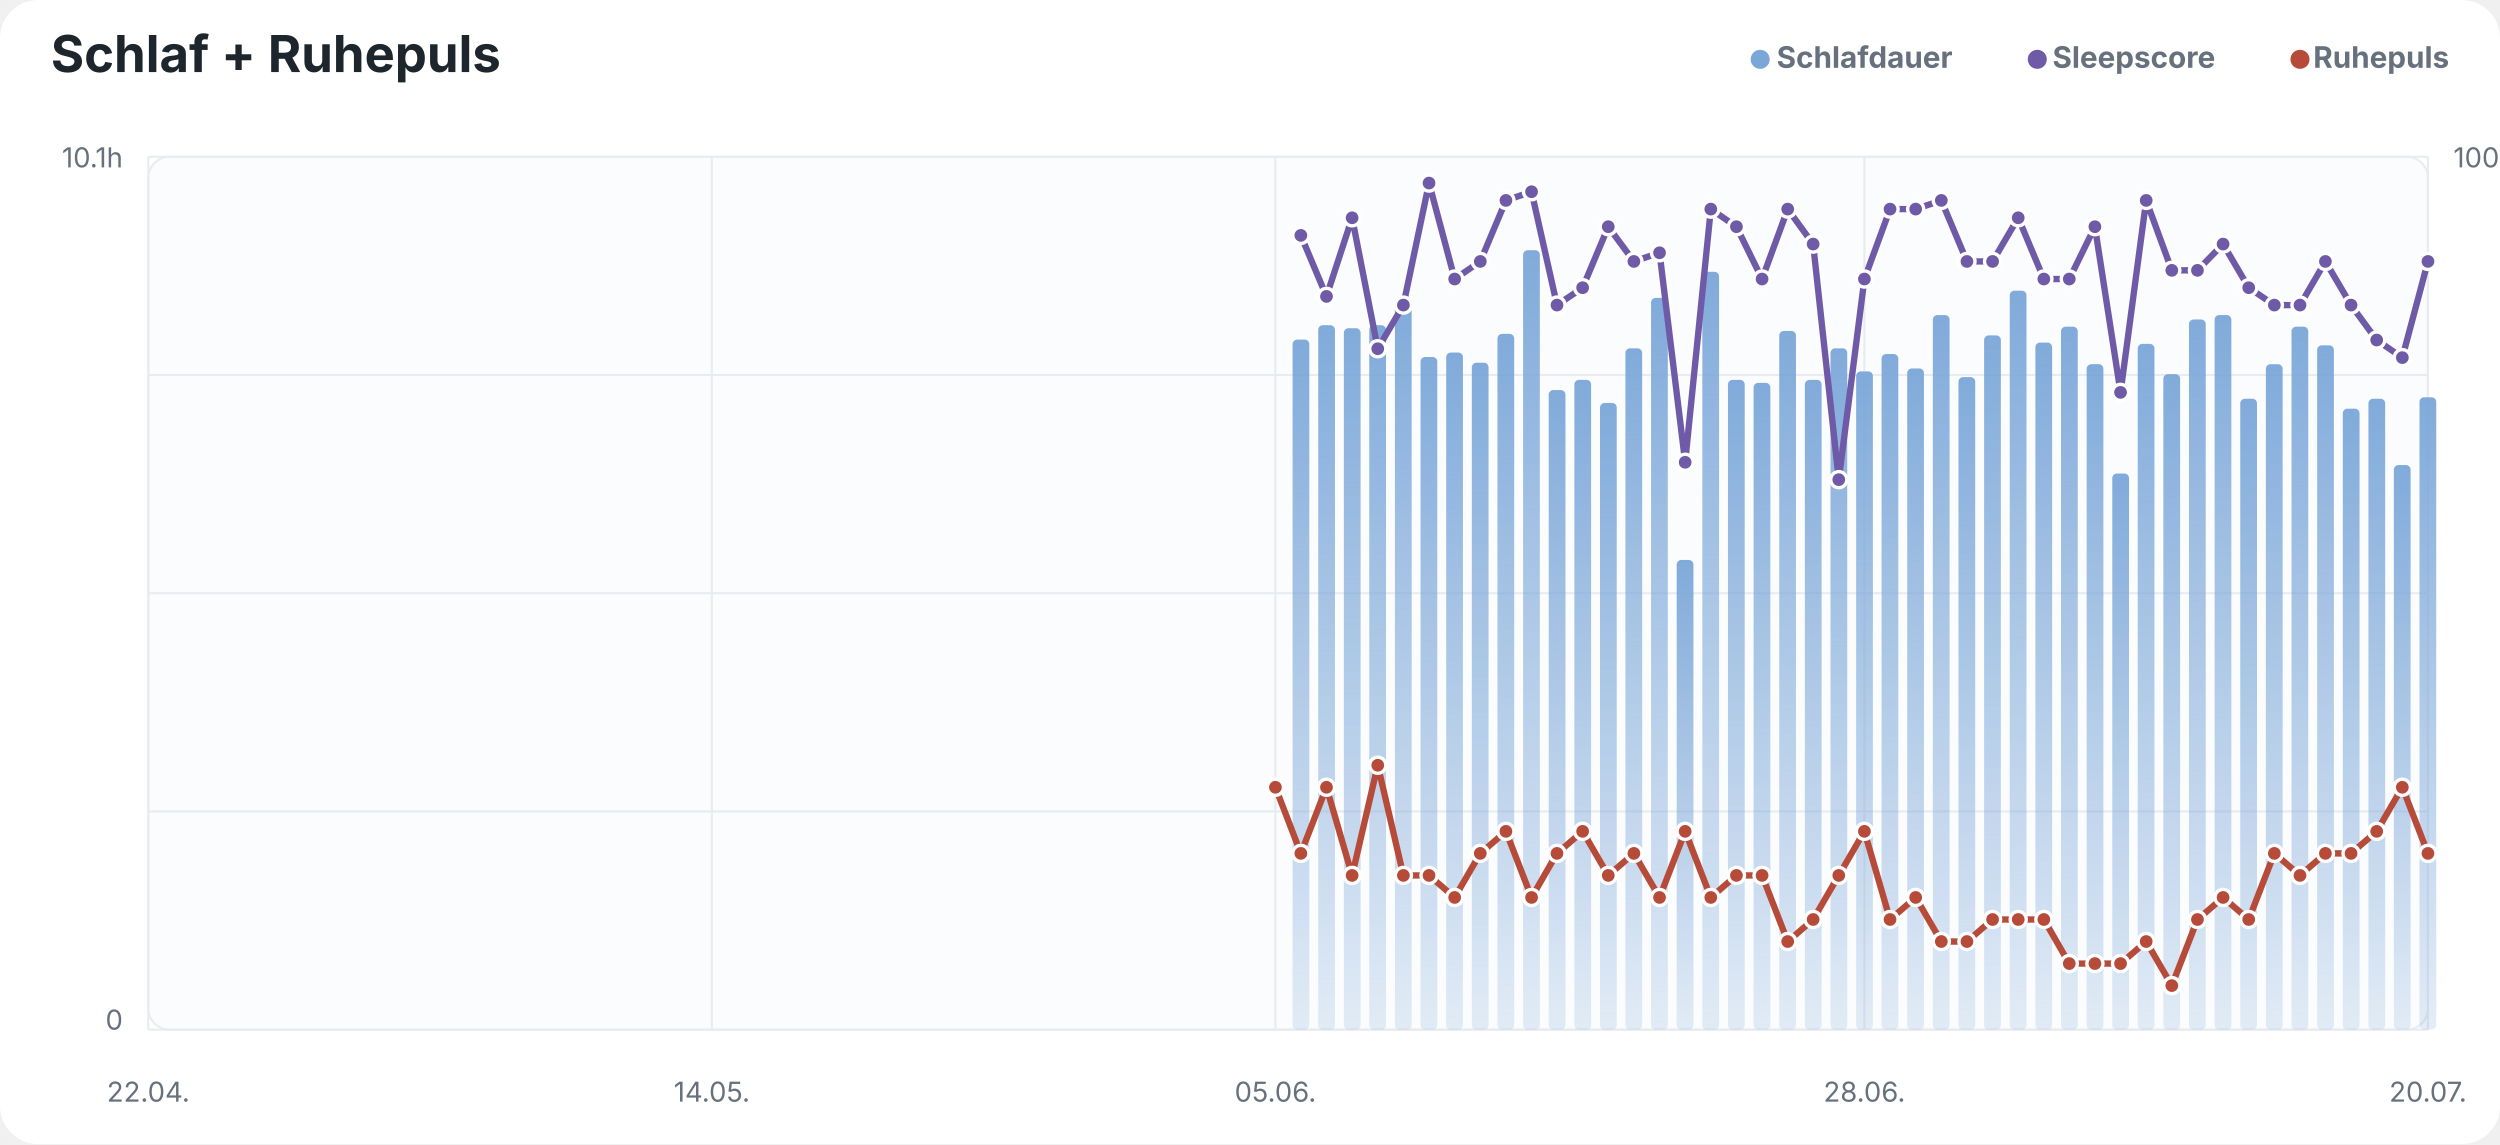
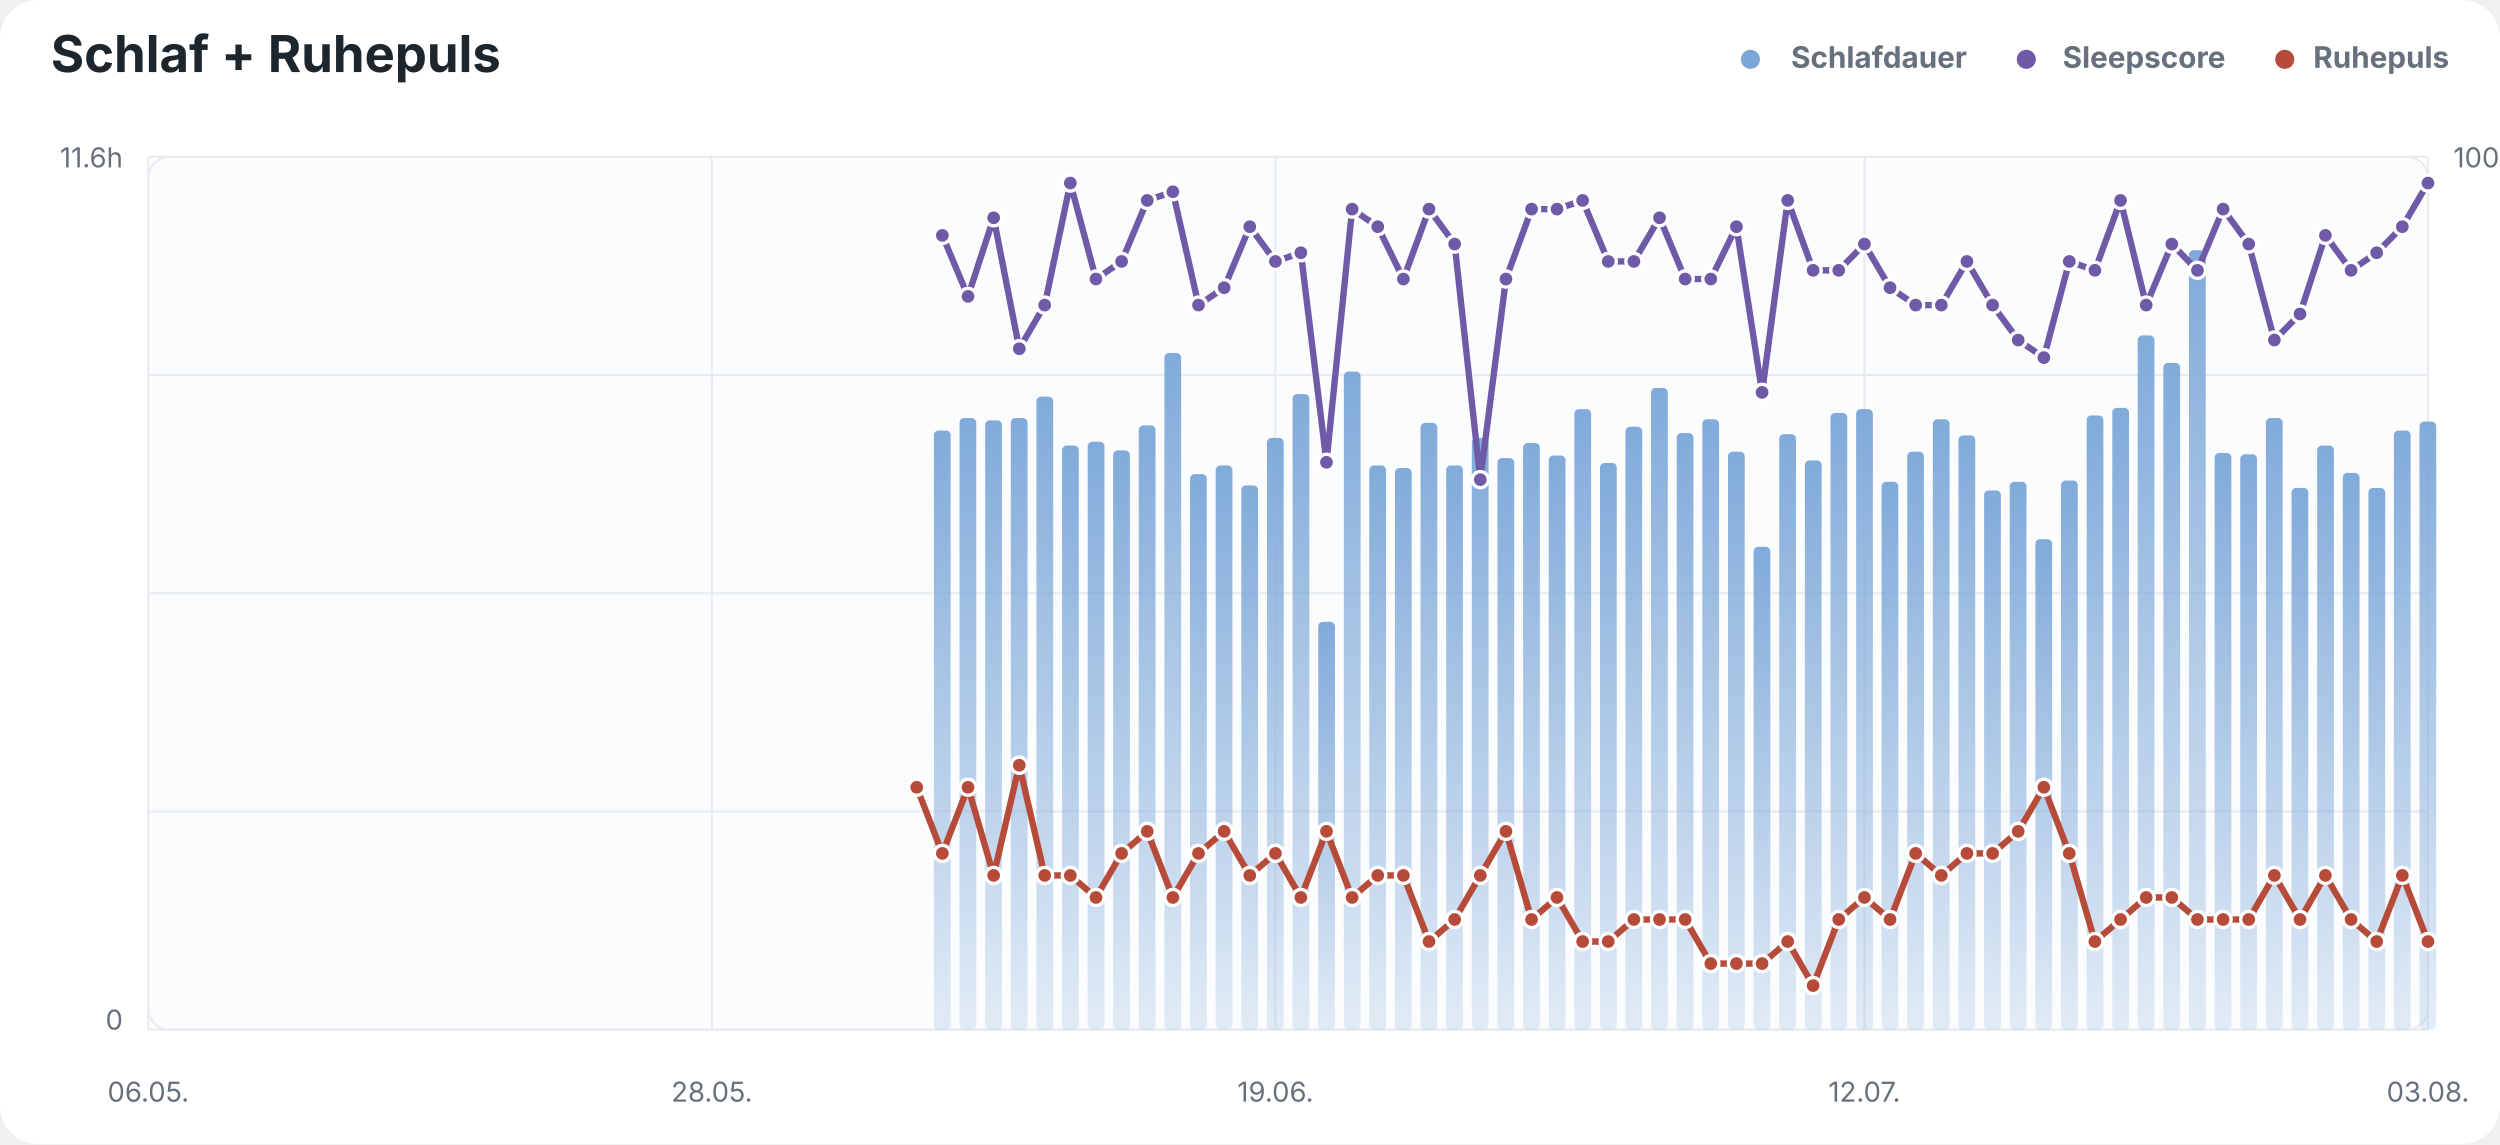
<svg xmlns="http://www.w3.org/2000/svg" viewBox="0 0 1180 540" role="img" aria-label="Schlaf + Ruhepuls">
  <rect x="0" y="0" width="1180" height="540" rx="18" fill="#ffffff" />
  <rect x="70" y="74" width="1076" height="412" rx="10" fill="#fbfcfd" stroke="#e8ecf1" />
  <text x="24" y="34" fill="#1d252d" font-size="24" font-weight="700" font-family="Inter, system-ui, sans-serif">Schlaf + Ruhepuls</text>
  <defs>
    <linearGradient id="sleep-duration-gradient" x1="0" y1="0" x2="0" y2="1">
      <stop offset="0%" stop-color="#7aa6d8" stop-opacity="0.95" />
      <stop offset="100%" stop-color="#7aa6d8" stop-opacity="0.2" />
    </linearGradient>
  </defs>
  <line x1="70" y1="74.0" x2="1146" y2="74.0" stroke="#e8ecf1" stroke-width="1" />
  <line x1="70" y1="177.0" x2="1146" y2="177.0" stroke="#e8ecf1" stroke-width="1" />
  <line x1="70" y1="280.0" x2="1146" y2="280.0" stroke="#e8ecf1" stroke-width="1" />
  <line x1="70" y1="383.0" x2="1146" y2="383.0" stroke="#e8ecf1" stroke-width="1" />
  <line x1="70" y1="486.0" x2="1146" y2="486.0" stroke="#e8ecf1" stroke-width="1" />
  <line x1="70.0" y1="74" x2="70.0" y2="486" stroke="#e8ecf1" stroke-width="1" />
-   <text x="70.0" y="520" text-anchor="middle" fill="#66717d" font-size="13" font-family="Inter, system-ui, sans-serif">22.04.</text>
+   <text x="70.0" y="520" text-anchor="middle" fill="#66717d" font-size="13" font-family="Inter, system-ui, sans-serif">06.05.</text>
  <line x1="336.0" y1="74" x2="336.0" y2="486" stroke="#e8ecf1" stroke-width="1" />
-   <text x="336.0" y="520" text-anchor="middle" fill="#66717d" font-size="13" font-family="Inter, system-ui, sans-serif">14.05.</text>
+   <text x="336.0" y="520" text-anchor="middle" fill="#66717d" font-size="13" font-family="Inter, system-ui, sans-serif">28.05.</text>
  <line x1="602.0" y1="74" x2="602.0" y2="486" stroke="#e8ecf1" stroke-width="1" />
-   <text x="602.0" y="520" text-anchor="middle" fill="#66717d" font-size="13" font-family="Inter, system-ui, sans-serif">05.06.</text>
+   <text x="602.0" y="520" text-anchor="middle" fill="#66717d" font-size="13" font-family="Inter, system-ui, sans-serif">19.06.</text>
  <line x1="880.0" y1="74" x2="880.0" y2="486" stroke="#e8ecf1" stroke-width="1" />
-   <text x="880.0" y="520" text-anchor="middle" fill="#66717d" font-size="13" font-family="Inter, system-ui, sans-serif">28.06.</text>
+   <text x="880.0" y="520" text-anchor="middle" fill="#66717d" font-size="13" font-family="Inter, system-ui, sans-serif">12.07.</text>
  <line x1="1146.0" y1="74" x2="1146.0" y2="486" stroke="#e8ecf1" stroke-width="1" />
-   <text x="1146.0" y="520" text-anchor="middle" fill="#66717d" font-size="13" font-family="Inter, system-ui, sans-serif">20.07.</text>
-   <text x="58" y="79" text-anchor="end" fill="#66717d" font-size="13" font-family="Inter, system-ui, sans-serif">10.1h</text>
+   <text x="1146.0" y="520" text-anchor="middle" fill="#66717d" font-size="13" font-family="Inter, system-ui, sans-serif">03.08.</text>
+   <text x="58" y="79" text-anchor="end" fill="#66717d" font-size="13" font-family="Inter, system-ui, sans-serif">11.6h</text>
  <text x="58" y="486" text-anchor="end" fill="#66717d" font-size="13" font-family="Inter, system-ui, sans-serif">0</text>
  <text x="1158" y="79" fill="#66717d" font-size="13" font-family="Inter, system-ui, sans-serif">100Score</text>
-   <rect x="610.1" y="160.3" width="7.9" height="325.7" rx="2.2" fill="url(#sleep-duration-gradient)" />
-   <rect x="622.2" y="153.5" width="7.9" height="332.5" rx="2.2" fill="url(#sleep-duration-gradient)" />
-   <rect x="634.3" y="154.9" width="7.9" height="331.1" rx="2.2" fill="url(#sleep-duration-gradient)" />
-   <rect x="646.3" y="153.5" width="7.9" height="332.5" rx="2.2" fill="url(#sleep-duration-gradient)" />
-   <rect x="658.4" y="141.9" width="7.9" height="344.1" rx="2.2" fill="url(#sleep-duration-gradient)" />
-   <rect x="670.5" y="168.5" width="7.9" height="317.5" rx="2.2" fill="url(#sleep-duration-gradient)" />
-   <rect x="682.6" y="166.4" width="7.9" height="319.6" rx="2.2" fill="url(#sleep-duration-gradient)" />
-   <rect x="694.7" y="171.2" width="7.9" height="314.8" rx="2.2" fill="url(#sleep-duration-gradient)" />
-   <rect x="706.8" y="157.6" width="7.9" height="328.4" rx="2.2" fill="url(#sleep-duration-gradient)" />
-   <rect x="718.9" y="118.1" width="7.9" height="367.9" rx="2.2" fill="url(#sleep-duration-gradient)" />
-   <rect x="731.0" y="184.1" width="7.9" height="301.9" rx="2.2" fill="url(#sleep-duration-gradient)" />
-   <rect x="743.1" y="179.3" width="7.9" height="306.7" rx="2.2" fill="url(#sleep-duration-gradient)" />
-   <rect x="755.2" y="190.2" width="7.9" height="295.8" rx="2.2" fill="url(#sleep-duration-gradient)" />
-   <rect x="767.2" y="164.4" width="7.9" height="321.6" rx="2.2" fill="url(#sleep-duration-gradient)" />
-   <rect x="779.3" y="140.6" width="7.9" height="345.4" rx="2.2" fill="url(#sleep-duration-gradient)" />
-   <rect x="791.4" y="264.3" width="7.9" height="221.7" rx="2.2" fill="url(#sleep-duration-gradient)" />
-   <rect x="803.5" y="128.3" width="7.9" height="357.7" rx="2.2" fill="url(#sleep-duration-gradient)" />
-   <rect x="815.6" y="179.3" width="7.9" height="306.7" rx="2.2" fill="url(#sleep-duration-gradient)" />
-   <rect x="827.7" y="180.7" width="7.9" height="305.3" rx="2.2" fill="url(#sleep-duration-gradient)" />
-   <rect x="839.8" y="156.2" width="7.9" height="329.8" rx="2.2" fill="url(#sleep-duration-gradient)" />
-   <rect x="851.9" y="179.3" width="7.9" height="306.7" rx="2.2" fill="url(#sleep-duration-gradient)" />
-   <rect x="864.0" y="164.4" width="7.9" height="321.6" rx="2.2" fill="url(#sleep-duration-gradient)" />
-   <rect x="876.1" y="175.3" width="7.9" height="310.7" rx="2.2" fill="url(#sleep-duration-gradient)" />
-   <rect x="888.1" y="167.1" width="7.9" height="318.9" rx="2.2" fill="url(#sleep-duration-gradient)" />
-   <rect x="900.2" y="173.9" width="7.9" height="312.1" rx="2.2" fill="url(#sleep-duration-gradient)" />
-   <rect x="912.3" y="148.7" width="7.9" height="337.3" rx="2.2" fill="url(#sleep-duration-gradient)" />
-   <rect x="924.4" y="178.0" width="7.9" height="308.0" rx="2.2" fill="url(#sleep-duration-gradient)" />
-   <rect x="936.5" y="158.3" width="7.9" height="327.7" rx="2.2" fill="url(#sleep-duration-gradient)" />
-   <rect x="948.6" y="137.2" width="7.9" height="348.8" rx="2.2" fill="url(#sleep-duration-gradient)" />
-   <rect x="960.7" y="161.7" width="7.9" height="324.3" rx="2.2" fill="url(#sleep-duration-gradient)" />
-   <rect x="972.8" y="154.2" width="7.9" height="331.8" rx="2.2" fill="url(#sleep-duration-gradient)" />
-   <rect x="984.9" y="171.9" width="7.9" height="314.1" rx="2.2" fill="url(#sleep-duration-gradient)" />
-   <rect x="997.0" y="223.5" width="7.9" height="262.5" rx="2.2" fill="url(#sleep-duration-gradient)" />
-   <rect x="1009.0" y="162.3" width="7.9" height="323.7" rx="2.2" fill="url(#sleep-duration-gradient)" />
-   <rect x="1021.1" y="176.6" width="7.9" height="309.4" rx="2.2" fill="url(#sleep-duration-gradient)" />
-   <rect x="1033.2" y="150.8" width="7.9" height="335.2" rx="2.2" fill="url(#sleep-duration-gradient)" />
-   <rect x="1045.3" y="148.7" width="7.9" height="337.3" rx="2.2" fill="url(#sleep-duration-gradient)" />
-   <rect x="1057.4" y="188.2" width="7.9" height="297.8" rx="2.2" fill="url(#sleep-duration-gradient)" />
-   <rect x="1069.5" y="171.9" width="7.9" height="314.1" rx="2.2" fill="url(#sleep-duration-gradient)" />
-   <rect x="1081.6" y="154.2" width="7.9" height="331.8" rx="2.2" fill="url(#sleep-duration-gradient)" />
-   <rect x="1093.7" y="163.0" width="7.9" height="323.0" rx="2.2" fill="url(#sleep-duration-gradient)" />
-   <rect x="1105.8" y="192.9" width="7.9" height="293.1" rx="2.2" fill="url(#sleep-duration-gradient)" />
-   <rect x="1117.9" y="188.2" width="7.9" height="297.8" rx="2.2" fill="url(#sleep-duration-gradient)" />
-   <rect x="1129.9" y="219.5" width="7.9" height="266.5" rx="2.2" fill="url(#sleep-duration-gradient)" />
-   <rect x="1142.0" y="187.5" width="7.9" height="298.5" rx="2.2" fill="url(#sleep-duration-gradient)" />
-   <polyline points="614.0,111.1 626.1,139.9 638.2,102.8 650.3,164.6 662.4,144.0 674.5,86.4 686.6,131.7 698.7,123.4 710.8,94.6 722.9,90.5 734.9,144.0 747.0,135.8 759.1,107.0 771.2,123.4 783.3,119.3 795.4,218.2 807.5,98.7 819.6,107.0 831.7,131.7 843.8,98.7 855.8,115.2 867.9,226.4 880.0,131.7 892.1,98.7 904.2,98.7 916.3,94.6 928.4,123.4 940.5,123.4 952.6,102.8 964.7,131.7 976.7,131.7 988.8,107.0 1000.9,185.2 1013.0,94.6 1025.1,127.6 1037.2,127.6 1049.3,115.2 1061.4,135.8 1073.5,144.0 1085.6,144.0 1097.6,123.4 1109.7,144.0 1121.8,160.5 1133.9,168.8 1146.0,123.4" fill="none" stroke="#6f5aa7" stroke-width="3" stroke-linecap="round" stroke-linejoin="round" />
-   <circle cx="614.0" cy="111.1" r="3.8" fill="#6f5aa7" stroke="#ffffff" stroke-width="1.6" />
-   <circle cx="626.1" cy="139.9" r="3.8" fill="#6f5aa7" stroke="#ffffff" stroke-width="1.6" />
-   <circle cx="638.2" cy="102.8" r="3.8" fill="#6f5aa7" stroke="#ffffff" stroke-width="1.6" />
-   <circle cx="650.3" cy="164.6" r="3.8" fill="#6f5aa7" stroke="#ffffff" stroke-width="1.6" />
-   <circle cx="662.4" cy="144.0" r="3.8" fill="#6f5aa7" stroke="#ffffff" stroke-width="1.6" />
-   <circle cx="674.5" cy="86.4" r="3.8" fill="#6f5aa7" stroke="#ffffff" stroke-width="1.6" />
-   <circle cx="686.6" cy="131.7" r="3.8" fill="#6f5aa7" stroke="#ffffff" stroke-width="1.6" />
-   <circle cx="698.7" cy="123.4" r="3.8" fill="#6f5aa7" stroke="#ffffff" stroke-width="1.6" />
-   <circle cx="710.8" cy="94.6" r="3.8" fill="#6f5aa7" stroke="#ffffff" stroke-width="1.6" />
-   <circle cx="722.9" cy="90.5" r="3.8" fill="#6f5aa7" stroke="#ffffff" stroke-width="1.6" />
-   <circle cx="734.9" cy="144.0" r="3.8" fill="#6f5aa7" stroke="#ffffff" stroke-width="1.6" />
-   <circle cx="747.0" cy="135.8" r="3.8" fill="#6f5aa7" stroke="#ffffff" stroke-width="1.6" />
-   <circle cx="759.1" cy="107.0" r="3.8" fill="#6f5aa7" stroke="#ffffff" stroke-width="1.6" />
+   <rect x="440.8" y="203.2" width="7.9" height="282.8" rx="2.2" fill="url(#sleep-duration-gradient)" />
+   <rect x="452.9" y="197.3" width="7.9" height="288.7" rx="2.2" fill="url(#sleep-duration-gradient)" />
+   <rect x="465.0" y="198.4" width="7.9" height="287.6" rx="2.2" fill="url(#sleep-duration-gradient)" />
+   <rect x="477.1" y="197.3" width="7.9" height="288.7" rx="2.2" fill="url(#sleep-duration-gradient)" />
+   <rect x="489.2" y="187.2" width="7.9" height="298.8" rx="2.2" fill="url(#sleep-duration-gradient)" />
+   <rect x="501.3" y="210.3" width="7.9" height="275.7" rx="2.2" fill="url(#sleep-duration-gradient)" />
+   <rect x="513.4" y="208.5" width="7.9" height="277.5" rx="2.2" fill="url(#sleep-duration-gradient)" />
+   <rect x="525.4" y="212.6" width="7.9" height="273.4" rx="2.2" fill="url(#sleep-duration-gradient)" />
+   <rect x="537.5" y="200.8" width="7.9" height="285.2" rx="2.2" fill="url(#sleep-duration-gradient)" />
+   <rect x="549.6" y="166.6" width="7.9" height="319.4" rx="2.2" fill="url(#sleep-duration-gradient)" />
+   <rect x="561.7" y="223.8" width="7.9" height="262.2" rx="2.2" fill="url(#sleep-duration-gradient)" />
+   <rect x="573.8" y="219.7" width="7.9" height="266.3" rx="2.2" fill="url(#sleep-duration-gradient)" />
+   <rect x="585.9" y="229.1" width="7.9" height="256.9" rx="2.2" fill="url(#sleep-duration-gradient)" />
+   <rect x="598.0" y="206.7" width="7.9" height="279.3" rx="2.2" fill="url(#sleep-duration-gradient)" />
+   <rect x="610.1" y="186.0" width="7.9" height="300.0" rx="2.2" fill="url(#sleep-duration-gradient)" />
+   <rect x="622.2" y="293.5" width="7.9" height="192.5" rx="2.2" fill="url(#sleep-duration-gradient)" />
+   <rect x="634.3" y="175.4" width="7.9" height="310.6" rx="2.2" fill="url(#sleep-duration-gradient)" />
+   <rect x="646.3" y="219.7" width="7.9" height="266.3" rx="2.2" fill="url(#sleep-duration-gradient)" />
+   <rect x="658.4" y="220.9" width="7.9" height="265.1" rx="2.2" fill="url(#sleep-duration-gradient)" />
+   <rect x="670.5" y="199.6" width="7.9" height="286.4" rx="2.2" fill="url(#sleep-duration-gradient)" />
+   <rect x="682.6" y="219.7" width="7.9" height="266.3" rx="2.2" fill="url(#sleep-duration-gradient)" />
+   <rect x="694.7" y="206.7" width="7.9" height="279.3" rx="2.2" fill="url(#sleep-duration-gradient)" />
+   <rect x="706.8" y="216.2" width="7.9" height="269.8" rx="2.2" fill="url(#sleep-duration-gradient)" />
+   <rect x="718.9" y="209.1" width="7.9" height="276.9" rx="2.2" fill="url(#sleep-duration-gradient)" />
+   <rect x="731.0" y="215.0" width="7.9" height="271.0" rx="2.2" fill="url(#sleep-duration-gradient)" />
+   <rect x="743.1" y="193.1" width="7.9" height="292.9" rx="2.2" fill="url(#sleep-duration-gradient)" />
+   <rect x="755.2" y="218.5" width="7.9" height="267.5" rx="2.2" fill="url(#sleep-duration-gradient)" />
+   <rect x="767.2" y="201.4" width="7.9" height="284.6" rx="2.2" fill="url(#sleep-duration-gradient)" />
+   <rect x="779.3" y="183.1" width="7.9" height="302.9" rx="2.2" fill="url(#sleep-duration-gradient)" />
+   <rect x="791.4" y="204.4" width="7.9" height="281.6" rx="2.2" fill="url(#sleep-duration-gradient)" />
+   <rect x="803.5" y="197.9" width="7.9" height="288.1" rx="2.2" fill="url(#sleep-duration-gradient)" />
+   <rect x="815.6" y="213.2" width="7.9" height="272.8" rx="2.2" fill="url(#sleep-duration-gradient)" />
+   <rect x="827.7" y="258.1" width="7.9" height="227.9" rx="2.2" fill="url(#sleep-duration-gradient)" />
+   <rect x="839.8" y="204.9" width="7.9" height="281.1" rx="2.2" fill="url(#sleep-duration-gradient)" />
+   <rect x="851.9" y="217.3" width="7.9" height="268.7" rx="2.2" fill="url(#sleep-duration-gradient)" />
+   <rect x="864.0" y="194.9" width="7.9" height="291.1" rx="2.2" fill="url(#sleep-duration-gradient)" />
+   <rect x="876.1" y="193.1" width="7.9" height="292.9" rx="2.2" fill="url(#sleep-duration-gradient)" />
+   <rect x="888.1" y="227.4" width="7.9" height="258.6" rx="2.2" fill="url(#sleep-duration-gradient)" />
+   <rect x="900.2" y="213.2" width="7.9" height="272.8" rx="2.2" fill="url(#sleep-duration-gradient)" />
+   <rect x="912.3" y="197.9" width="7.9" height="288.1" rx="2.2" fill="url(#sleep-duration-gradient)" />
+   <rect x="924.4" y="205.5" width="7.9" height="280.5" rx="2.2" fill="url(#sleep-duration-gradient)" />
+   <rect x="936.5" y="231.5" width="7.9" height="254.5" rx="2.2" fill="url(#sleep-duration-gradient)" />
+   <rect x="948.6" y="227.4" width="7.9" height="258.6" rx="2.2" fill="url(#sleep-duration-gradient)" />
+   <rect x="960.7" y="254.5" width="7.9" height="231.5" rx="2.2" fill="url(#sleep-duration-gradient)" />
+   <rect x="972.8" y="226.8" width="7.9" height="259.2" rx="2.2" fill="url(#sleep-duration-gradient)" />
+   <rect x="984.9" y="196.1" width="7.9" height="289.9" rx="2.2" fill="url(#sleep-duration-gradient)" />
+   <rect x="997.0" y="192.5" width="7.9" height="293.5" rx="2.2" fill="url(#sleep-duration-gradient)" />
+   <rect x="1009.0" y="158.3" width="7.9" height="327.7" rx="2.2" fill="url(#sleep-duration-gradient)" />
+   <rect x="1021.1" y="171.3" width="7.9" height="314.7" rx="2.2" fill="url(#sleep-duration-gradient)" />
+   <rect x="1033.2" y="118.1" width="7.9" height="367.9" rx="2.2" fill="url(#sleep-duration-gradient)" />
+   <rect x="1045.3" y="213.8" width="7.9" height="272.2" rx="2.2" fill="url(#sleep-duration-gradient)" />
+   <rect x="1057.4" y="214.4" width="7.9" height="271.6" rx="2.2" fill="url(#sleep-duration-gradient)" />
+   <rect x="1069.5" y="197.3" width="7.9" height="288.7" rx="2.2" fill="url(#sleep-duration-gradient)" />
+   <rect x="1081.6" y="230.3" width="7.9" height="255.7" rx="2.2" fill="url(#sleep-duration-gradient)" />
+   <rect x="1093.7" y="210.3" width="7.9" height="275.7" rx="2.2" fill="url(#sleep-duration-gradient)" />
+   <rect x="1105.8" y="223.2" width="7.9" height="262.8" rx="2.2" fill="url(#sleep-duration-gradient)" />
+   <rect x="1117.9" y="230.3" width="7.9" height="255.7" rx="2.2" fill="url(#sleep-duration-gradient)" />
+   <rect x="1129.9" y="203.2" width="7.9" height="282.8" rx="2.2" fill="url(#sleep-duration-gradient)" />
+   <rect x="1142.0" y="199.0" width="7.9" height="287.0" rx="2.2" fill="url(#sleep-duration-gradient)" />
+   <polyline points="444.8,111.1 456.9,139.9 469.0,102.8 481.1,164.6 493.1,144.0 505.2,86.4 517.3,131.7 529.4,123.4 541.5,94.6 553.6,90.5 565.7,144.0 577.8,135.8 589.9,107.0 602.0,123.4 614.0,119.3 626.1,218.2 638.2,98.7 650.3,107.0 662.4,131.7 674.5,98.7 686.6,115.2 698.7,226.4 710.8,131.7 722.9,98.7 734.9,98.7 747.0,94.6 759.1,123.4 771.2,123.4 783.3,102.8 795.4,131.7 807.5,131.7 819.6,107.0 831.7,185.2 843.8,94.6 855.8,127.6 867.9,127.6 880.0,115.2 892.1,135.8 904.2,144.0 916.3,144.0 928.4,123.4 940.5,144.0 952.6,160.5 964.7,168.8 976.7,123.4 988.8,127.6 1000.9,94.6 1013.0,144.0 1025.1,115.2 1037.2,127.6 1049.3,98.7 1061.4,115.2 1073.5,160.5 1085.6,148.2 1097.6,111.1 1109.7,127.6 1121.8,119.3 1133.9,107.0 1146.0,86.4" fill="none" stroke="#6f5aa7" stroke-width="3" stroke-linecap="round" stroke-linejoin="round" />
+   <circle cx="444.8" cy="111.1" r="3.8" fill="#6f5aa7" stroke="#ffffff" stroke-width="1.6" />
+   <circle cx="456.9" cy="139.9" r="3.8" fill="#6f5aa7" stroke="#ffffff" stroke-width="1.6" />
+   <circle cx="469.0" cy="102.8" r="3.8" fill="#6f5aa7" stroke="#ffffff" stroke-width="1.6" />
+   <circle cx="481.1" cy="164.6" r="3.8" fill="#6f5aa7" stroke="#ffffff" stroke-width="1.6" />
+   <circle cx="493.1" cy="144.0" r="3.8" fill="#6f5aa7" stroke="#ffffff" stroke-width="1.6" />
+   <circle cx="505.2" cy="86.4" r="3.8" fill="#6f5aa7" stroke="#ffffff" stroke-width="1.6" />
+   <circle cx="517.3" cy="131.7" r="3.8" fill="#6f5aa7" stroke="#ffffff" stroke-width="1.6" />
+   <circle cx="529.4" cy="123.4" r="3.8" fill="#6f5aa7" stroke="#ffffff" stroke-width="1.6" />
+   <circle cx="541.5" cy="94.6" r="3.8" fill="#6f5aa7" stroke="#ffffff" stroke-width="1.6" />
+   <circle cx="553.6" cy="90.5" r="3.8" fill="#6f5aa7" stroke="#ffffff" stroke-width="1.6" />
+   <circle cx="565.7" cy="144.0" r="3.8" fill="#6f5aa7" stroke="#ffffff" stroke-width="1.6" />
+   <circle cx="577.8" cy="135.8" r="3.8" fill="#6f5aa7" stroke="#ffffff" stroke-width="1.6" />
+   <circle cx="589.9" cy="107.0" r="3.8" fill="#6f5aa7" stroke="#ffffff" stroke-width="1.6" />
+   <circle cx="602.0" cy="123.4" r="3.8" fill="#6f5aa7" stroke="#ffffff" stroke-width="1.6" />
+   <circle cx="614.0" cy="119.3" r="3.8" fill="#6f5aa7" stroke="#ffffff" stroke-width="1.6" />
+   <circle cx="626.1" cy="218.2" r="3.8" fill="#6f5aa7" stroke="#ffffff" stroke-width="1.6" />
+   <circle cx="638.2" cy="98.7" r="3.8" fill="#6f5aa7" stroke="#ffffff" stroke-width="1.6" />
+   <circle cx="650.3" cy="107.0" r="3.8" fill="#6f5aa7" stroke="#ffffff" stroke-width="1.6" />
+   <circle cx="662.4" cy="131.7" r="3.8" fill="#6f5aa7" stroke="#ffffff" stroke-width="1.6" />
+   <circle cx="674.5" cy="98.7" r="3.8" fill="#6f5aa7" stroke="#ffffff" stroke-width="1.6" />
+   <circle cx="686.6" cy="115.2" r="3.8" fill="#6f5aa7" stroke="#ffffff" stroke-width="1.6" />
+   <circle cx="698.7" cy="226.4" r="3.8" fill="#6f5aa7" stroke="#ffffff" stroke-width="1.6" />
+   <circle cx="710.8" cy="131.7" r="3.8" fill="#6f5aa7" stroke="#ffffff" stroke-width="1.6" />
+   <circle cx="722.9" cy="98.7" r="3.8" fill="#6f5aa7" stroke="#ffffff" stroke-width="1.6" />
+   <circle cx="734.9" cy="98.7" r="3.8" fill="#6f5aa7" stroke="#ffffff" stroke-width="1.6" />
+   <circle cx="747.0" cy="94.6" r="3.8" fill="#6f5aa7" stroke="#ffffff" stroke-width="1.6" />
+   <circle cx="759.1" cy="123.4" r="3.8" fill="#6f5aa7" stroke="#ffffff" stroke-width="1.6" />
  <circle cx="771.2" cy="123.4" r="3.8" fill="#6f5aa7" stroke="#ffffff" stroke-width="1.6" />
-   <circle cx="783.3" cy="119.3" r="3.8" fill="#6f5aa7" stroke="#ffffff" stroke-width="1.6" />
-   <circle cx="795.4" cy="218.2" r="3.8" fill="#6f5aa7" stroke="#ffffff" stroke-width="1.6" />
-   <circle cx="807.5" cy="98.7" r="3.8" fill="#6f5aa7" stroke="#ffffff" stroke-width="1.6" />
+   <circle cx="783.3" cy="102.8" r="3.8" fill="#6f5aa7" stroke="#ffffff" stroke-width="1.6" />
+   <circle cx="795.4" cy="131.7" r="3.8" fill="#6f5aa7" stroke="#ffffff" stroke-width="1.6" />
+   <circle cx="807.5" cy="131.7" r="3.8" fill="#6f5aa7" stroke="#ffffff" stroke-width="1.6" />
  <circle cx="819.6" cy="107.0" r="3.8" fill="#6f5aa7" stroke="#ffffff" stroke-width="1.6" />
-   <circle cx="831.7" cy="131.7" r="3.8" fill="#6f5aa7" stroke="#ffffff" stroke-width="1.6" />
-   <circle cx="843.8" cy="98.7" r="3.8" fill="#6f5aa7" stroke="#ffffff" stroke-width="1.6" />
-   <circle cx="855.8" cy="115.2" r="3.8" fill="#6f5aa7" stroke="#ffffff" stroke-width="1.6" />
-   <circle cx="867.9" cy="226.4" r="3.8" fill="#6f5aa7" stroke="#ffffff" stroke-width="1.6" />
-   <circle cx="880.0" cy="131.7" r="3.8" fill="#6f5aa7" stroke="#ffffff" stroke-width="1.6" />
-   <circle cx="892.1" cy="98.7" r="3.8" fill="#6f5aa7" stroke="#ffffff" stroke-width="1.6" />
-   <circle cx="904.2" cy="98.7" r="3.8" fill="#6f5aa7" stroke="#ffffff" stroke-width="1.6" />
-   <circle cx="916.3" cy="94.6" r="3.8" fill="#6f5aa7" stroke="#ffffff" stroke-width="1.6" />
+   <circle cx="831.7" cy="185.2" r="3.8" fill="#6f5aa7" stroke="#ffffff" stroke-width="1.6" />
+   <circle cx="843.8" cy="94.6" r="3.8" fill="#6f5aa7" stroke="#ffffff" stroke-width="1.6" />
+   <circle cx="855.8" cy="127.6" r="3.8" fill="#6f5aa7" stroke="#ffffff" stroke-width="1.6" />
+   <circle cx="867.9" cy="127.6" r="3.8" fill="#6f5aa7" stroke="#ffffff" stroke-width="1.6" />
+   <circle cx="880.0" cy="115.2" r="3.8" fill="#6f5aa7" stroke="#ffffff" stroke-width="1.6" />
+   <circle cx="892.1" cy="135.8" r="3.8" fill="#6f5aa7" stroke="#ffffff" stroke-width="1.6" />
+   <circle cx="904.2" cy="144.0" r="3.8" fill="#6f5aa7" stroke="#ffffff" stroke-width="1.6" />
+   <circle cx="916.3" cy="144.0" r="3.8" fill="#6f5aa7" stroke="#ffffff" stroke-width="1.6" />
  <circle cx="928.4" cy="123.4" r="3.8" fill="#6f5aa7" stroke="#ffffff" stroke-width="1.6" />
-   <circle cx="940.5" cy="123.4" r="3.8" fill="#6f5aa7" stroke="#ffffff" stroke-width="1.6" />
-   <circle cx="952.6" cy="102.8" r="3.8" fill="#6f5aa7" stroke="#ffffff" stroke-width="1.6" />
-   <circle cx="964.7" cy="131.7" r="3.8" fill="#6f5aa7" stroke="#ffffff" stroke-width="1.6" />
-   <circle cx="976.7" cy="131.7" r="3.8" fill="#6f5aa7" stroke="#ffffff" stroke-width="1.6" />
-   <circle cx="988.8" cy="107.0" r="3.8" fill="#6f5aa7" stroke="#ffffff" stroke-width="1.6" />
-   <circle cx="1000.9" cy="185.2" r="3.8" fill="#6f5aa7" stroke="#ffffff" stroke-width="1.6" />
-   <circle cx="1013.0" cy="94.6" r="3.8" fill="#6f5aa7" stroke="#ffffff" stroke-width="1.6" />
-   <circle cx="1025.1" cy="127.6" r="3.8" fill="#6f5aa7" stroke="#ffffff" stroke-width="1.6" />
+   <circle cx="940.5" cy="144.0" r="3.8" fill="#6f5aa7" stroke="#ffffff" stroke-width="1.6" />
+   <circle cx="952.6" cy="160.5" r="3.8" fill="#6f5aa7" stroke="#ffffff" stroke-width="1.6" />
+   <circle cx="964.7" cy="168.8" r="3.8" fill="#6f5aa7" stroke="#ffffff" stroke-width="1.6" />
+   <circle cx="976.7" cy="123.4" r="3.8" fill="#6f5aa7" stroke="#ffffff" stroke-width="1.6" />
+   <circle cx="988.8" cy="127.6" r="3.8" fill="#6f5aa7" stroke="#ffffff" stroke-width="1.6" />
+   <circle cx="1000.9" cy="94.6" r="3.8" fill="#6f5aa7" stroke="#ffffff" stroke-width="1.6" />
+   <circle cx="1013.0" cy="144.0" r="3.8" fill="#6f5aa7" stroke="#ffffff" stroke-width="1.6" />
+   <circle cx="1025.1" cy="115.2" r="3.8" fill="#6f5aa7" stroke="#ffffff" stroke-width="1.6" />
  <circle cx="1037.2" cy="127.6" r="3.8" fill="#6f5aa7" stroke="#ffffff" stroke-width="1.6" />
-   <circle cx="1049.3" cy="115.2" r="3.8" fill="#6f5aa7" stroke="#ffffff" stroke-width="1.6" />
-   <circle cx="1061.4" cy="135.8" r="3.8" fill="#6f5aa7" stroke="#ffffff" stroke-width="1.6" />
-   <circle cx="1073.5" cy="144.0" r="3.8" fill="#6f5aa7" stroke="#ffffff" stroke-width="1.6" />
-   <circle cx="1085.6" cy="144.0" r="3.8" fill="#6f5aa7" stroke="#ffffff" stroke-width="1.6" />
-   <circle cx="1097.6" cy="123.4" r="3.8" fill="#6f5aa7" stroke="#ffffff" stroke-width="1.6" />
-   <circle cx="1109.7" cy="144.0" r="3.8" fill="#6f5aa7" stroke="#ffffff" stroke-width="1.6" />
-   <circle cx="1121.8" cy="160.5" r="3.8" fill="#6f5aa7" stroke="#ffffff" stroke-width="1.6" />
-   <circle cx="1133.9" cy="168.8" r="3.8" fill="#6f5aa7" stroke="#ffffff" stroke-width="1.6" />
-   <circle cx="1146.0" cy="123.4" r="3.8" fill="#6f5aa7" stroke="#ffffff" stroke-width="1.6" />
-   <polyline points="602.0,371.6 614.0,402.8 626.1,371.6 638.2,413.2 650.3,361.2 662.4,413.2 674.5,413.2 686.6,423.6 698.7,402.8 710.8,392.4 722.9,423.6 734.9,402.8 747.0,392.4 759.1,413.2 771.2,402.8 783.3,423.6 795.4,392.4 807.5,423.6 819.6,413.2 831.7,413.2 843.8,444.4 855.8,434.0 867.9,413.2 880.0,392.4 892.1,434.0 904.2,423.6 916.3,444.4 928.4,444.4 940.5,434.0 952.6,434.0 964.7,434.0 976.7,454.8 988.8,454.8 1000.9,454.8 1013.0,444.4 1025.1,465.2 1037.2,434.0 1049.3,423.6 1061.4,434.0 1073.5,402.8 1085.6,413.2 1097.6,402.8 1109.7,402.8 1121.8,392.4 1133.9,371.6 1146.0,402.8" fill="none" stroke="#b64b3a" stroke-width="3" stroke-linecap="round" stroke-linejoin="round" />
-   <circle cx="602.0" cy="371.6" r="3.8" fill="#b64b3a" stroke="#ffffff" stroke-width="1.6" />
-   <circle cx="614.0" cy="402.8" r="3.8" fill="#b64b3a" stroke="#ffffff" stroke-width="1.6" />
-   <circle cx="626.1" cy="371.6" r="3.8" fill="#b64b3a" stroke="#ffffff" stroke-width="1.6" />
-   <circle cx="638.2" cy="413.2" r="3.8" fill="#b64b3a" stroke="#ffffff" stroke-width="1.6" />
-   <circle cx="650.3" cy="361.2" r="3.8" fill="#b64b3a" stroke="#ffffff" stroke-width="1.6" />
+   <circle cx="1049.3" cy="98.7" r="3.8" fill="#6f5aa7" stroke="#ffffff" stroke-width="1.6" />
+   <circle cx="1061.4" cy="115.2" r="3.8" fill="#6f5aa7" stroke="#ffffff" stroke-width="1.6" />
+   <circle cx="1073.5" cy="160.5" r="3.8" fill="#6f5aa7" stroke="#ffffff" stroke-width="1.6" />
+   <circle cx="1085.6" cy="148.2" r="3.8" fill="#6f5aa7" stroke="#ffffff" stroke-width="1.6" />
+   <circle cx="1097.6" cy="111.1" r="3.8" fill="#6f5aa7" stroke="#ffffff" stroke-width="1.6" />
+   <circle cx="1109.7" cy="127.6" r="3.8" fill="#6f5aa7" stroke="#ffffff" stroke-width="1.6" />
+   <circle cx="1121.8" cy="119.3" r="3.8" fill="#6f5aa7" stroke="#ffffff" stroke-width="1.6" />
+   <circle cx="1133.9" cy="107.0" r="3.8" fill="#6f5aa7" stroke="#ffffff" stroke-width="1.6" />
+   <circle cx="1146.0" cy="86.4" r="3.8" fill="#6f5aa7" stroke="#ffffff" stroke-width="1.6" />
+   <polyline points="432.7,371.6 444.8,402.8 456.9,371.6 469.0,413.2 481.1,361.2 493.1,413.2 505.2,413.2 517.3,423.6 529.4,402.8 541.5,392.4 553.6,423.6 565.7,402.8 577.8,392.4 589.9,413.2 602.0,402.8 614.0,423.6 626.1,392.4 638.2,423.6 650.3,413.2 662.4,413.2 674.5,444.4 686.6,434.0 698.7,413.2 710.8,392.4 722.9,434.0 734.9,423.6 747.0,444.4 759.1,444.4 771.2,434.0 783.3,434.0 795.4,434.0 807.5,454.8 819.6,454.8 831.7,454.8 843.8,444.4 855.8,465.2 867.9,434.0 880.0,423.6 892.1,434.0 904.2,402.8 916.3,413.2 928.4,402.8 940.5,402.8 952.6,392.4 964.7,371.6 976.7,402.8 988.8,444.4 1000.9,434.0 1013.0,423.6 1025.1,423.6 1037.2,434.0 1049.3,434.0 1061.4,434.0 1073.5,413.2 1085.6,434.0 1097.6,413.2 1109.7,434.0 1121.8,444.4 1133.9,413.2 1146.0,444.4" fill="none" stroke="#b64b3a" stroke-width="3" stroke-linecap="round" stroke-linejoin="round" />
+   <circle cx="432.7" cy="371.6" r="3.8" fill="#b64b3a" stroke="#ffffff" stroke-width="1.6" />
+   <circle cx="444.8" cy="402.8" r="3.8" fill="#b64b3a" stroke="#ffffff" stroke-width="1.6" />
+   <circle cx="456.9" cy="371.6" r="3.8" fill="#b64b3a" stroke="#ffffff" stroke-width="1.6" />
+   <circle cx="469.0" cy="413.2" r="3.8" fill="#b64b3a" stroke="#ffffff" stroke-width="1.6" />
+   <circle cx="481.1" cy="361.2" r="3.8" fill="#b64b3a" stroke="#ffffff" stroke-width="1.6" />
+   <circle cx="493.1" cy="413.2" r="3.8" fill="#b64b3a" stroke="#ffffff" stroke-width="1.6" />
+   <circle cx="505.2" cy="413.2" r="3.8" fill="#b64b3a" stroke="#ffffff" stroke-width="1.6" />
+   <circle cx="517.3" cy="423.6" r="3.8" fill="#b64b3a" stroke="#ffffff" stroke-width="1.6" />
+   <circle cx="529.4" cy="402.8" r="3.8" fill="#b64b3a" stroke="#ffffff" stroke-width="1.6" />
+   <circle cx="541.5" cy="392.4" r="3.8" fill="#b64b3a" stroke="#ffffff" stroke-width="1.6" />
+   <circle cx="553.6" cy="423.6" r="3.8" fill="#b64b3a" stroke="#ffffff" stroke-width="1.6" />
+   <circle cx="565.7" cy="402.8" r="3.8" fill="#b64b3a" stroke="#ffffff" stroke-width="1.6" />
+   <circle cx="577.8" cy="392.4" r="3.8" fill="#b64b3a" stroke="#ffffff" stroke-width="1.6" />
+   <circle cx="589.9" cy="413.2" r="3.8" fill="#b64b3a" stroke="#ffffff" stroke-width="1.6" />
+   <circle cx="602.0" cy="402.8" r="3.8" fill="#b64b3a" stroke="#ffffff" stroke-width="1.6" />
+   <circle cx="614.0" cy="423.6" r="3.8" fill="#b64b3a" stroke="#ffffff" stroke-width="1.6" />
+   <circle cx="626.1" cy="392.4" r="3.8" fill="#b64b3a" stroke="#ffffff" stroke-width="1.6" />
+   <circle cx="638.2" cy="423.6" r="3.8" fill="#b64b3a" stroke="#ffffff" stroke-width="1.6" />
+   <circle cx="650.3" cy="413.2" r="3.8" fill="#b64b3a" stroke="#ffffff" stroke-width="1.6" />
  <circle cx="662.4" cy="413.2" r="3.8" fill="#b64b3a" stroke="#ffffff" stroke-width="1.6" />
-   <circle cx="674.5" cy="413.2" r="3.8" fill="#b64b3a" stroke="#ffffff" stroke-width="1.6" />
-   <circle cx="686.6" cy="423.6" r="3.8" fill="#b64b3a" stroke="#ffffff" stroke-width="1.6" />
-   <circle cx="698.7" cy="402.8" r="3.8" fill="#b64b3a" stroke="#ffffff" stroke-width="1.6" />
+   <circle cx="674.5" cy="444.4" r="3.8" fill="#b64b3a" stroke="#ffffff" stroke-width="1.6" />
+   <circle cx="686.6" cy="434.0" r="3.8" fill="#b64b3a" stroke="#ffffff" stroke-width="1.6" />
+   <circle cx="698.7" cy="413.2" r="3.8" fill="#b64b3a" stroke="#ffffff" stroke-width="1.6" />
  <circle cx="710.8" cy="392.4" r="3.8" fill="#b64b3a" stroke="#ffffff" stroke-width="1.6" />
-   <circle cx="722.9" cy="423.6" r="3.8" fill="#b64b3a" stroke="#ffffff" stroke-width="1.6" />
-   <circle cx="734.9" cy="402.8" r="3.8" fill="#b64b3a" stroke="#ffffff" stroke-width="1.6" />
-   <circle cx="747.0" cy="392.4" r="3.8" fill="#b64b3a" stroke="#ffffff" stroke-width="1.6" />
-   <circle cx="759.1" cy="413.2" r="3.8" fill="#b64b3a" stroke="#ffffff" stroke-width="1.6" />
-   <circle cx="771.2" cy="402.8" r="3.8" fill="#b64b3a" stroke="#ffffff" stroke-width="1.6" />
-   <circle cx="783.3" cy="423.6" r="3.8" fill="#b64b3a" stroke="#ffffff" stroke-width="1.6" />
-   <circle cx="795.4" cy="392.4" r="3.8" fill="#b64b3a" stroke="#ffffff" stroke-width="1.6" />
-   <circle cx="807.5" cy="423.6" r="3.8" fill="#b64b3a" stroke="#ffffff" stroke-width="1.6" />
-   <circle cx="819.6" cy="413.2" r="3.8" fill="#b64b3a" stroke="#ffffff" stroke-width="1.6" />
-   <circle cx="831.7" cy="413.2" r="3.8" fill="#b64b3a" stroke="#ffffff" stroke-width="1.6" />
+   <circle cx="722.9" cy="434.0" r="3.8" fill="#b64b3a" stroke="#ffffff" stroke-width="1.6" />
+   <circle cx="734.9" cy="423.6" r="3.8" fill="#b64b3a" stroke="#ffffff" stroke-width="1.6" />
+   <circle cx="747.0" cy="444.4" r="3.8" fill="#b64b3a" stroke="#ffffff" stroke-width="1.6" />
+   <circle cx="759.1" cy="444.4" r="3.8" fill="#b64b3a" stroke="#ffffff" stroke-width="1.6" />
+   <circle cx="771.2" cy="434.0" r="3.8" fill="#b64b3a" stroke="#ffffff" stroke-width="1.6" />
+   <circle cx="783.3" cy="434.0" r="3.8" fill="#b64b3a" stroke="#ffffff" stroke-width="1.6" />
+   <circle cx="795.4" cy="434.0" r="3.8" fill="#b64b3a" stroke="#ffffff" stroke-width="1.6" />
+   <circle cx="807.5" cy="454.8" r="3.8" fill="#b64b3a" stroke="#ffffff" stroke-width="1.6" />
+   <circle cx="819.6" cy="454.8" r="3.8" fill="#b64b3a" stroke="#ffffff" stroke-width="1.6" />
+   <circle cx="831.7" cy="454.8" r="3.8" fill="#b64b3a" stroke="#ffffff" stroke-width="1.6" />
  <circle cx="843.8" cy="444.4" r="3.8" fill="#b64b3a" stroke="#ffffff" stroke-width="1.6" />
-   <circle cx="855.8" cy="434.0" r="3.8" fill="#b64b3a" stroke="#ffffff" stroke-width="1.6" />
-   <circle cx="867.9" cy="413.2" r="3.8" fill="#b64b3a" stroke="#ffffff" stroke-width="1.6" />
-   <circle cx="880.0" cy="392.4" r="3.8" fill="#b64b3a" stroke="#ffffff" stroke-width="1.6" />
+   <circle cx="855.8" cy="465.2" r="3.8" fill="#b64b3a" stroke="#ffffff" stroke-width="1.6" />
+   <circle cx="867.9" cy="434.0" r="3.8" fill="#b64b3a" stroke="#ffffff" stroke-width="1.6" />
+   <circle cx="880.0" cy="423.6" r="3.8" fill="#b64b3a" stroke="#ffffff" stroke-width="1.6" />
  <circle cx="892.1" cy="434.0" r="3.8" fill="#b64b3a" stroke="#ffffff" stroke-width="1.6" />
-   <circle cx="904.2" cy="423.6" r="3.8" fill="#b64b3a" stroke="#ffffff" stroke-width="1.6" />
-   <circle cx="916.3" cy="444.4" r="3.8" fill="#b64b3a" stroke="#ffffff" stroke-width="1.6" />
-   <circle cx="928.4" cy="444.4" r="3.8" fill="#b64b3a" stroke="#ffffff" stroke-width="1.6" />
-   <circle cx="940.5" cy="434.0" r="3.8" fill="#b64b3a" stroke="#ffffff" stroke-width="1.6" />
-   <circle cx="952.6" cy="434.0" r="3.8" fill="#b64b3a" stroke="#ffffff" stroke-width="1.6" />
-   <circle cx="964.7" cy="434.0" r="3.8" fill="#b64b3a" stroke="#ffffff" stroke-width="1.6" />
-   <circle cx="976.7" cy="454.8" r="3.8" fill="#b64b3a" stroke="#ffffff" stroke-width="1.6" />
-   <circle cx="988.8" cy="454.8" r="3.8" fill="#b64b3a" stroke="#ffffff" stroke-width="1.6" />
-   <circle cx="1000.9" cy="454.8" r="3.8" fill="#b64b3a" stroke="#ffffff" stroke-width="1.6" />
-   <circle cx="1013.0" cy="444.4" r="3.8" fill="#b64b3a" stroke="#ffffff" stroke-width="1.6" />
-   <circle cx="1025.1" cy="465.2" r="3.8" fill="#b64b3a" stroke="#ffffff" stroke-width="1.6" />
+   <circle cx="904.2" cy="402.8" r="3.8" fill="#b64b3a" stroke="#ffffff" stroke-width="1.6" />
+   <circle cx="916.3" cy="413.2" r="3.8" fill="#b64b3a" stroke="#ffffff" stroke-width="1.6" />
+   <circle cx="928.4" cy="402.8" r="3.8" fill="#b64b3a" stroke="#ffffff" stroke-width="1.6" />
+   <circle cx="940.5" cy="402.8" r="3.8" fill="#b64b3a" stroke="#ffffff" stroke-width="1.6" />
+   <circle cx="952.6" cy="392.4" r="3.8" fill="#b64b3a" stroke="#ffffff" stroke-width="1.6" />
+   <circle cx="964.7" cy="371.6" r="3.8" fill="#b64b3a" stroke="#ffffff" stroke-width="1.6" />
+   <circle cx="976.7" cy="402.8" r="3.8" fill="#b64b3a" stroke="#ffffff" stroke-width="1.6" />
+   <circle cx="988.8" cy="444.4" r="3.8" fill="#b64b3a" stroke="#ffffff" stroke-width="1.6" />
+   <circle cx="1000.9" cy="434.0" r="3.8" fill="#b64b3a" stroke="#ffffff" stroke-width="1.6" />
+   <circle cx="1013.0" cy="423.6" r="3.8" fill="#b64b3a" stroke="#ffffff" stroke-width="1.6" />
+   <circle cx="1025.1" cy="423.6" r="3.8" fill="#b64b3a" stroke="#ffffff" stroke-width="1.6" />
  <circle cx="1037.2" cy="434.0" r="3.8" fill="#b64b3a" stroke="#ffffff" stroke-width="1.6" />
-   <circle cx="1049.3" cy="423.6" r="3.8" fill="#b64b3a" stroke="#ffffff" stroke-width="1.6" />
+   <circle cx="1049.3" cy="434.0" r="3.8" fill="#b64b3a" stroke="#ffffff" stroke-width="1.6" />
  <circle cx="1061.4" cy="434.0" r="3.8" fill="#b64b3a" stroke="#ffffff" stroke-width="1.6" />
-   <circle cx="1073.5" cy="402.8" r="3.8" fill="#b64b3a" stroke="#ffffff" stroke-width="1.6" />
-   <circle cx="1085.6" cy="413.2" r="3.8" fill="#b64b3a" stroke="#ffffff" stroke-width="1.6" />
-   <circle cx="1097.6" cy="402.8" r="3.8" fill="#b64b3a" stroke="#ffffff" stroke-width="1.6" />
-   <circle cx="1109.7" cy="402.8" r="3.8" fill="#b64b3a" stroke="#ffffff" stroke-width="1.6" />
-   <circle cx="1121.8" cy="392.4" r="3.8" fill="#b64b3a" stroke="#ffffff" stroke-width="1.6" />
-   <circle cx="1133.9" cy="371.6" r="3.8" fill="#b64b3a" stroke="#ffffff" stroke-width="1.6" />
-   <circle cx="1146.0" cy="402.8" r="3.8" fill="#b64b3a" stroke="#ffffff" stroke-width="1.6" />
+   <circle cx="1073.5" cy="413.2" r="3.8" fill="#b64b3a" stroke="#ffffff" stroke-width="1.6" />
+   <circle cx="1085.6" cy="434.0" r="3.8" fill="#b64b3a" stroke="#ffffff" stroke-width="1.6" />
+   <circle cx="1097.6" cy="413.2" r="3.8" fill="#b64b3a" stroke="#ffffff" stroke-width="1.6" />
+   <circle cx="1109.7" cy="434.0" r="3.8" fill="#b64b3a" stroke="#ffffff" stroke-width="1.6" />
+   <circle cx="1121.8" cy="444.4" r="3.8" fill="#b64b3a" stroke="#ffffff" stroke-width="1.6" />
+   <circle cx="1133.9" cy="413.2" r="3.8" fill="#b64b3a" stroke="#ffffff" stroke-width="1.6" />
+   <circle cx="1146.0" cy="444.4" r="3.8" fill="#b64b3a" stroke="#ffffff" stroke-width="1.6" />
  <text x="1156" y="32" text-anchor="end" fill="#66717d" font-size="14" font-weight="650" font-family="Inter, system-ui, sans-serif">Ruhepuls</text>
-   <circle cx="1085.6" cy="28" r="4.5" fill="#b64b3a" />
-   <text x="1045.6" y="32" text-anchor="end" fill="#66717d" font-size="14" font-weight="650" font-family="Inter, system-ui, sans-serif">Sleepscore</text>
-   <circle cx="961.6" cy="28" r="4.5" fill="#6f5aa7" />
-   <text x="921.6" y="32" text-anchor="end" fill="#66717d" font-size="14" font-weight="650" font-family="Inter, system-ui, sans-serif">Schlafdauer</text>
-   <circle cx="830.8" cy="28" r="4.5" fill="#7aa6d8" />
+   <circle cx="1078.4" cy="28" r="4.5" fill="#b64b3a" />
+   <text x="1050.4" y="32" text-anchor="end" fill="#66717d" font-size="14" font-weight="650" font-family="Inter, system-ui, sans-serif">Sleepscore</text>
+   <circle cx="956.4" cy="28" r="4.5" fill="#6f5aa7" />
+   <text x="928.4" y="32" text-anchor="end" fill="#66717d" font-size="14" font-weight="650" font-family="Inter, system-ui, sans-serif">Schlafdauer</text>
+   <circle cx="826.2" cy="28" r="4.5" fill="#7aa6d8" />
</svg>
